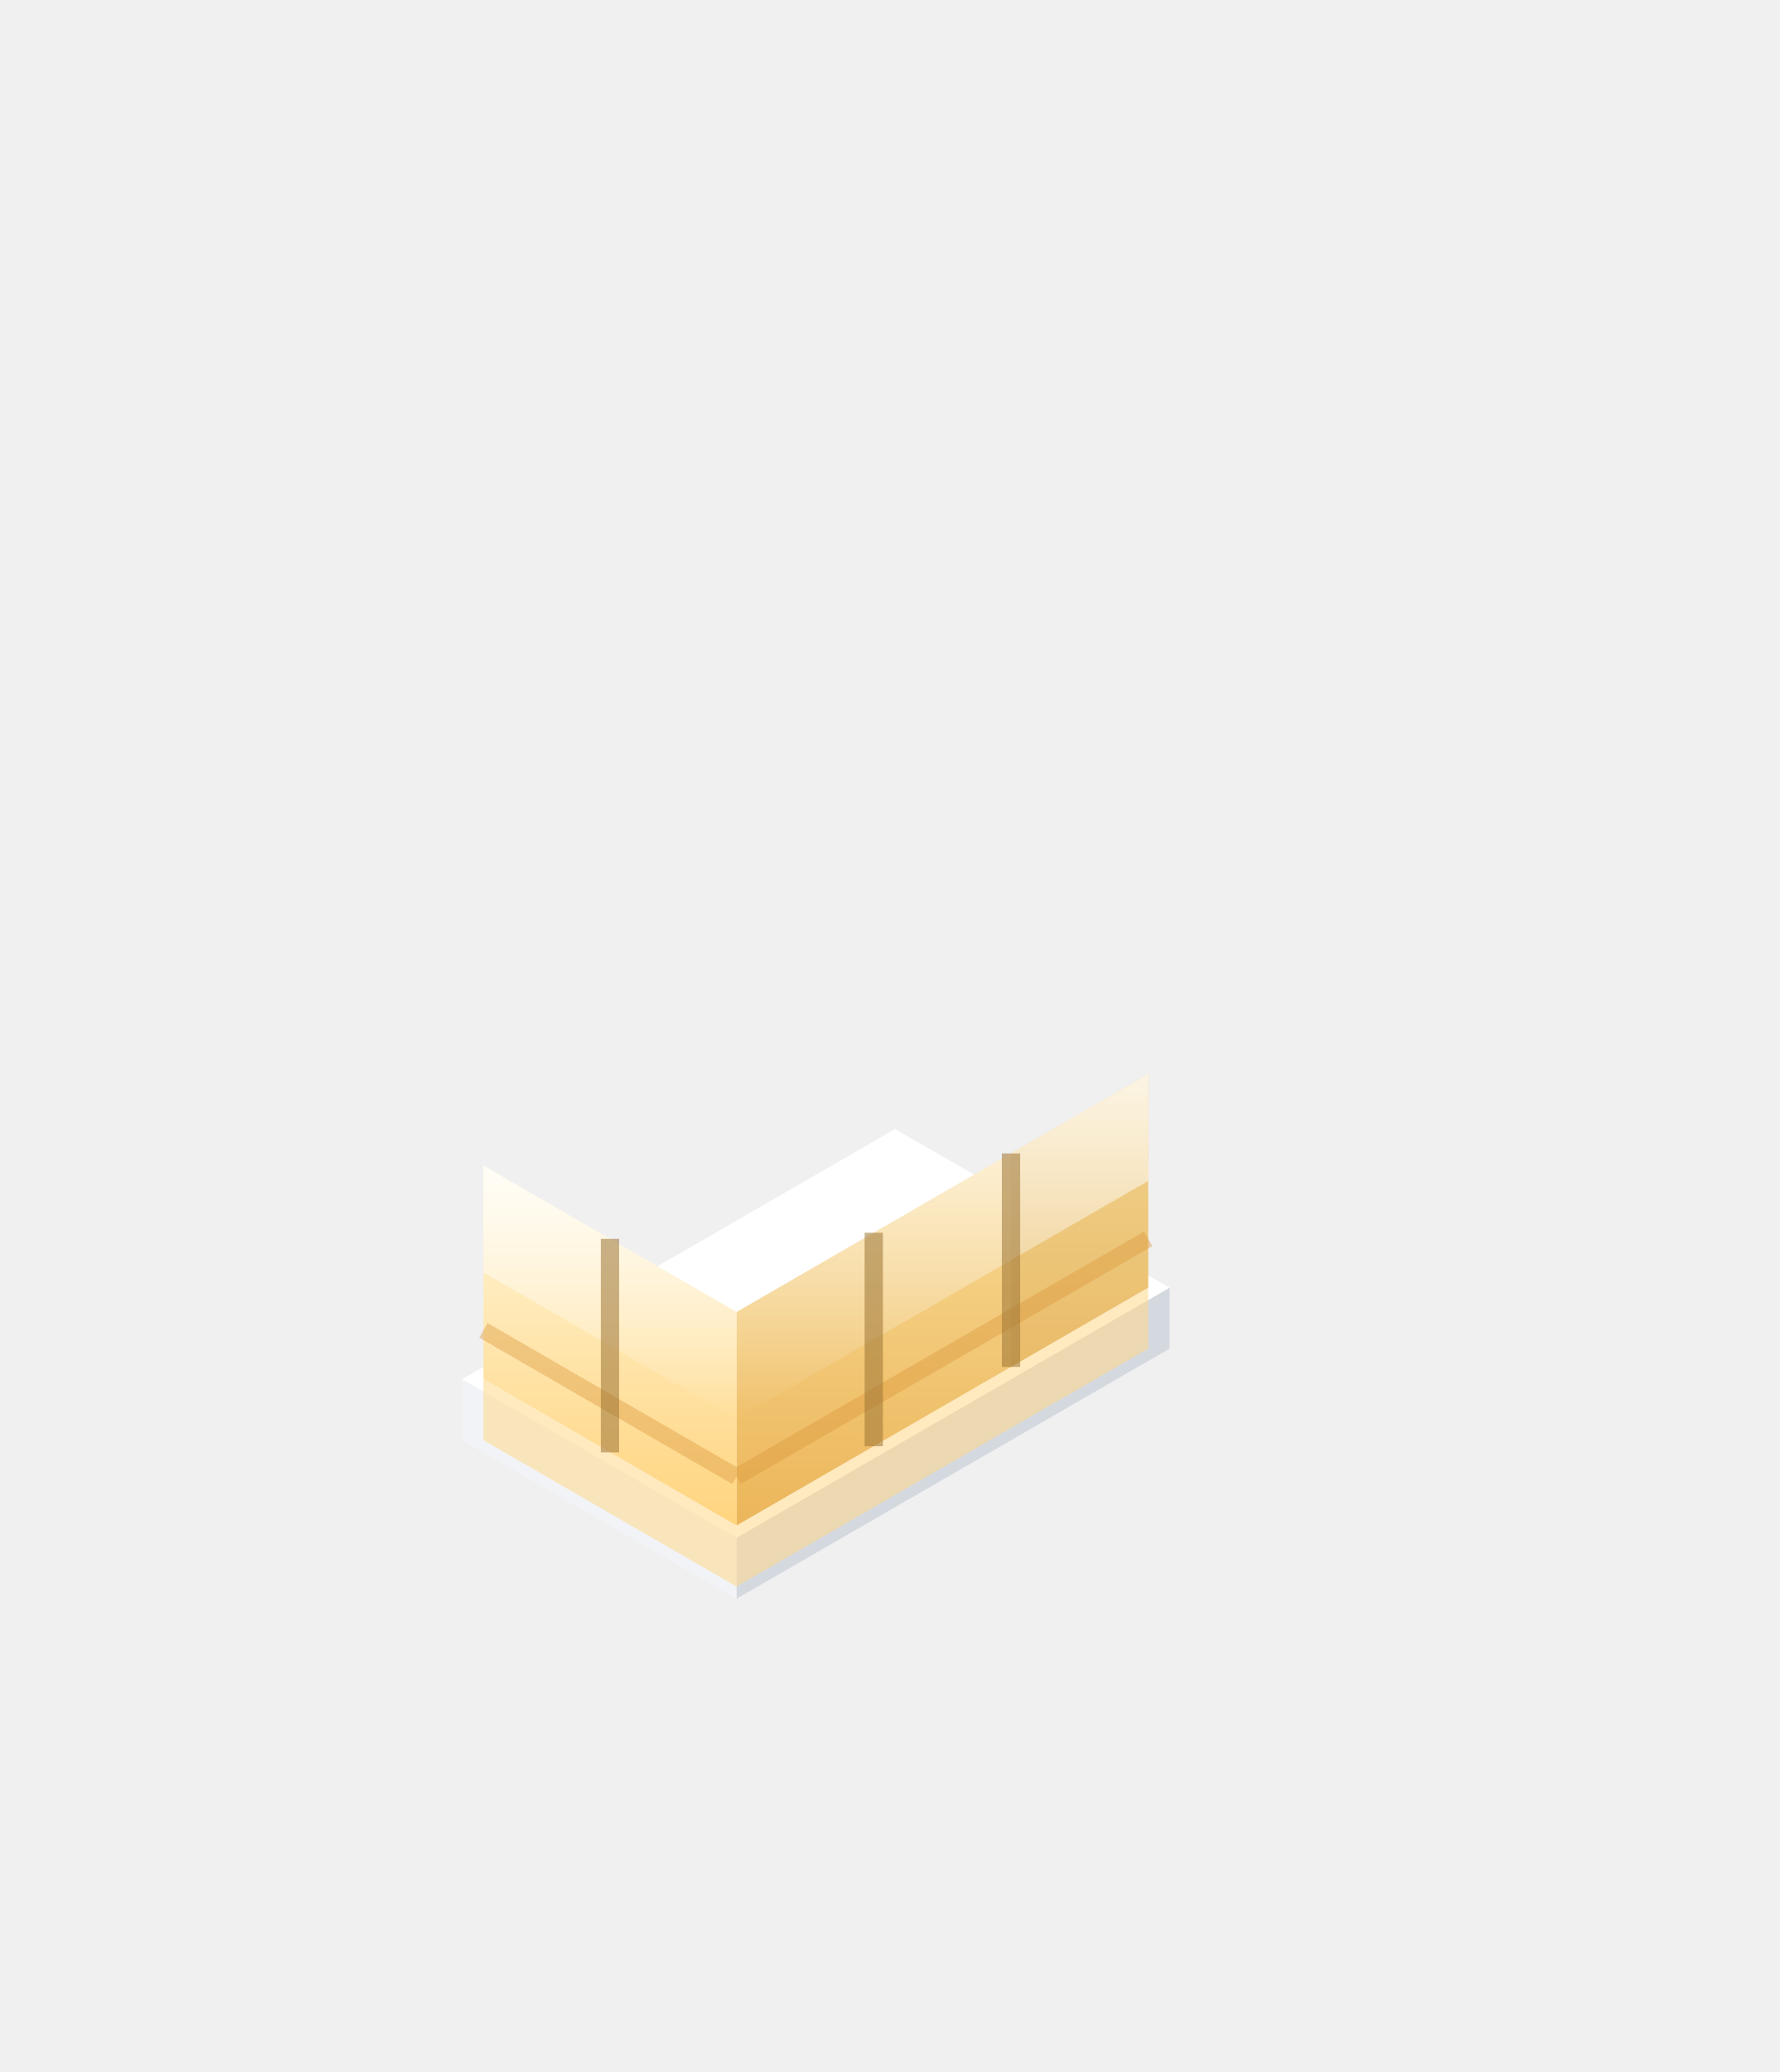
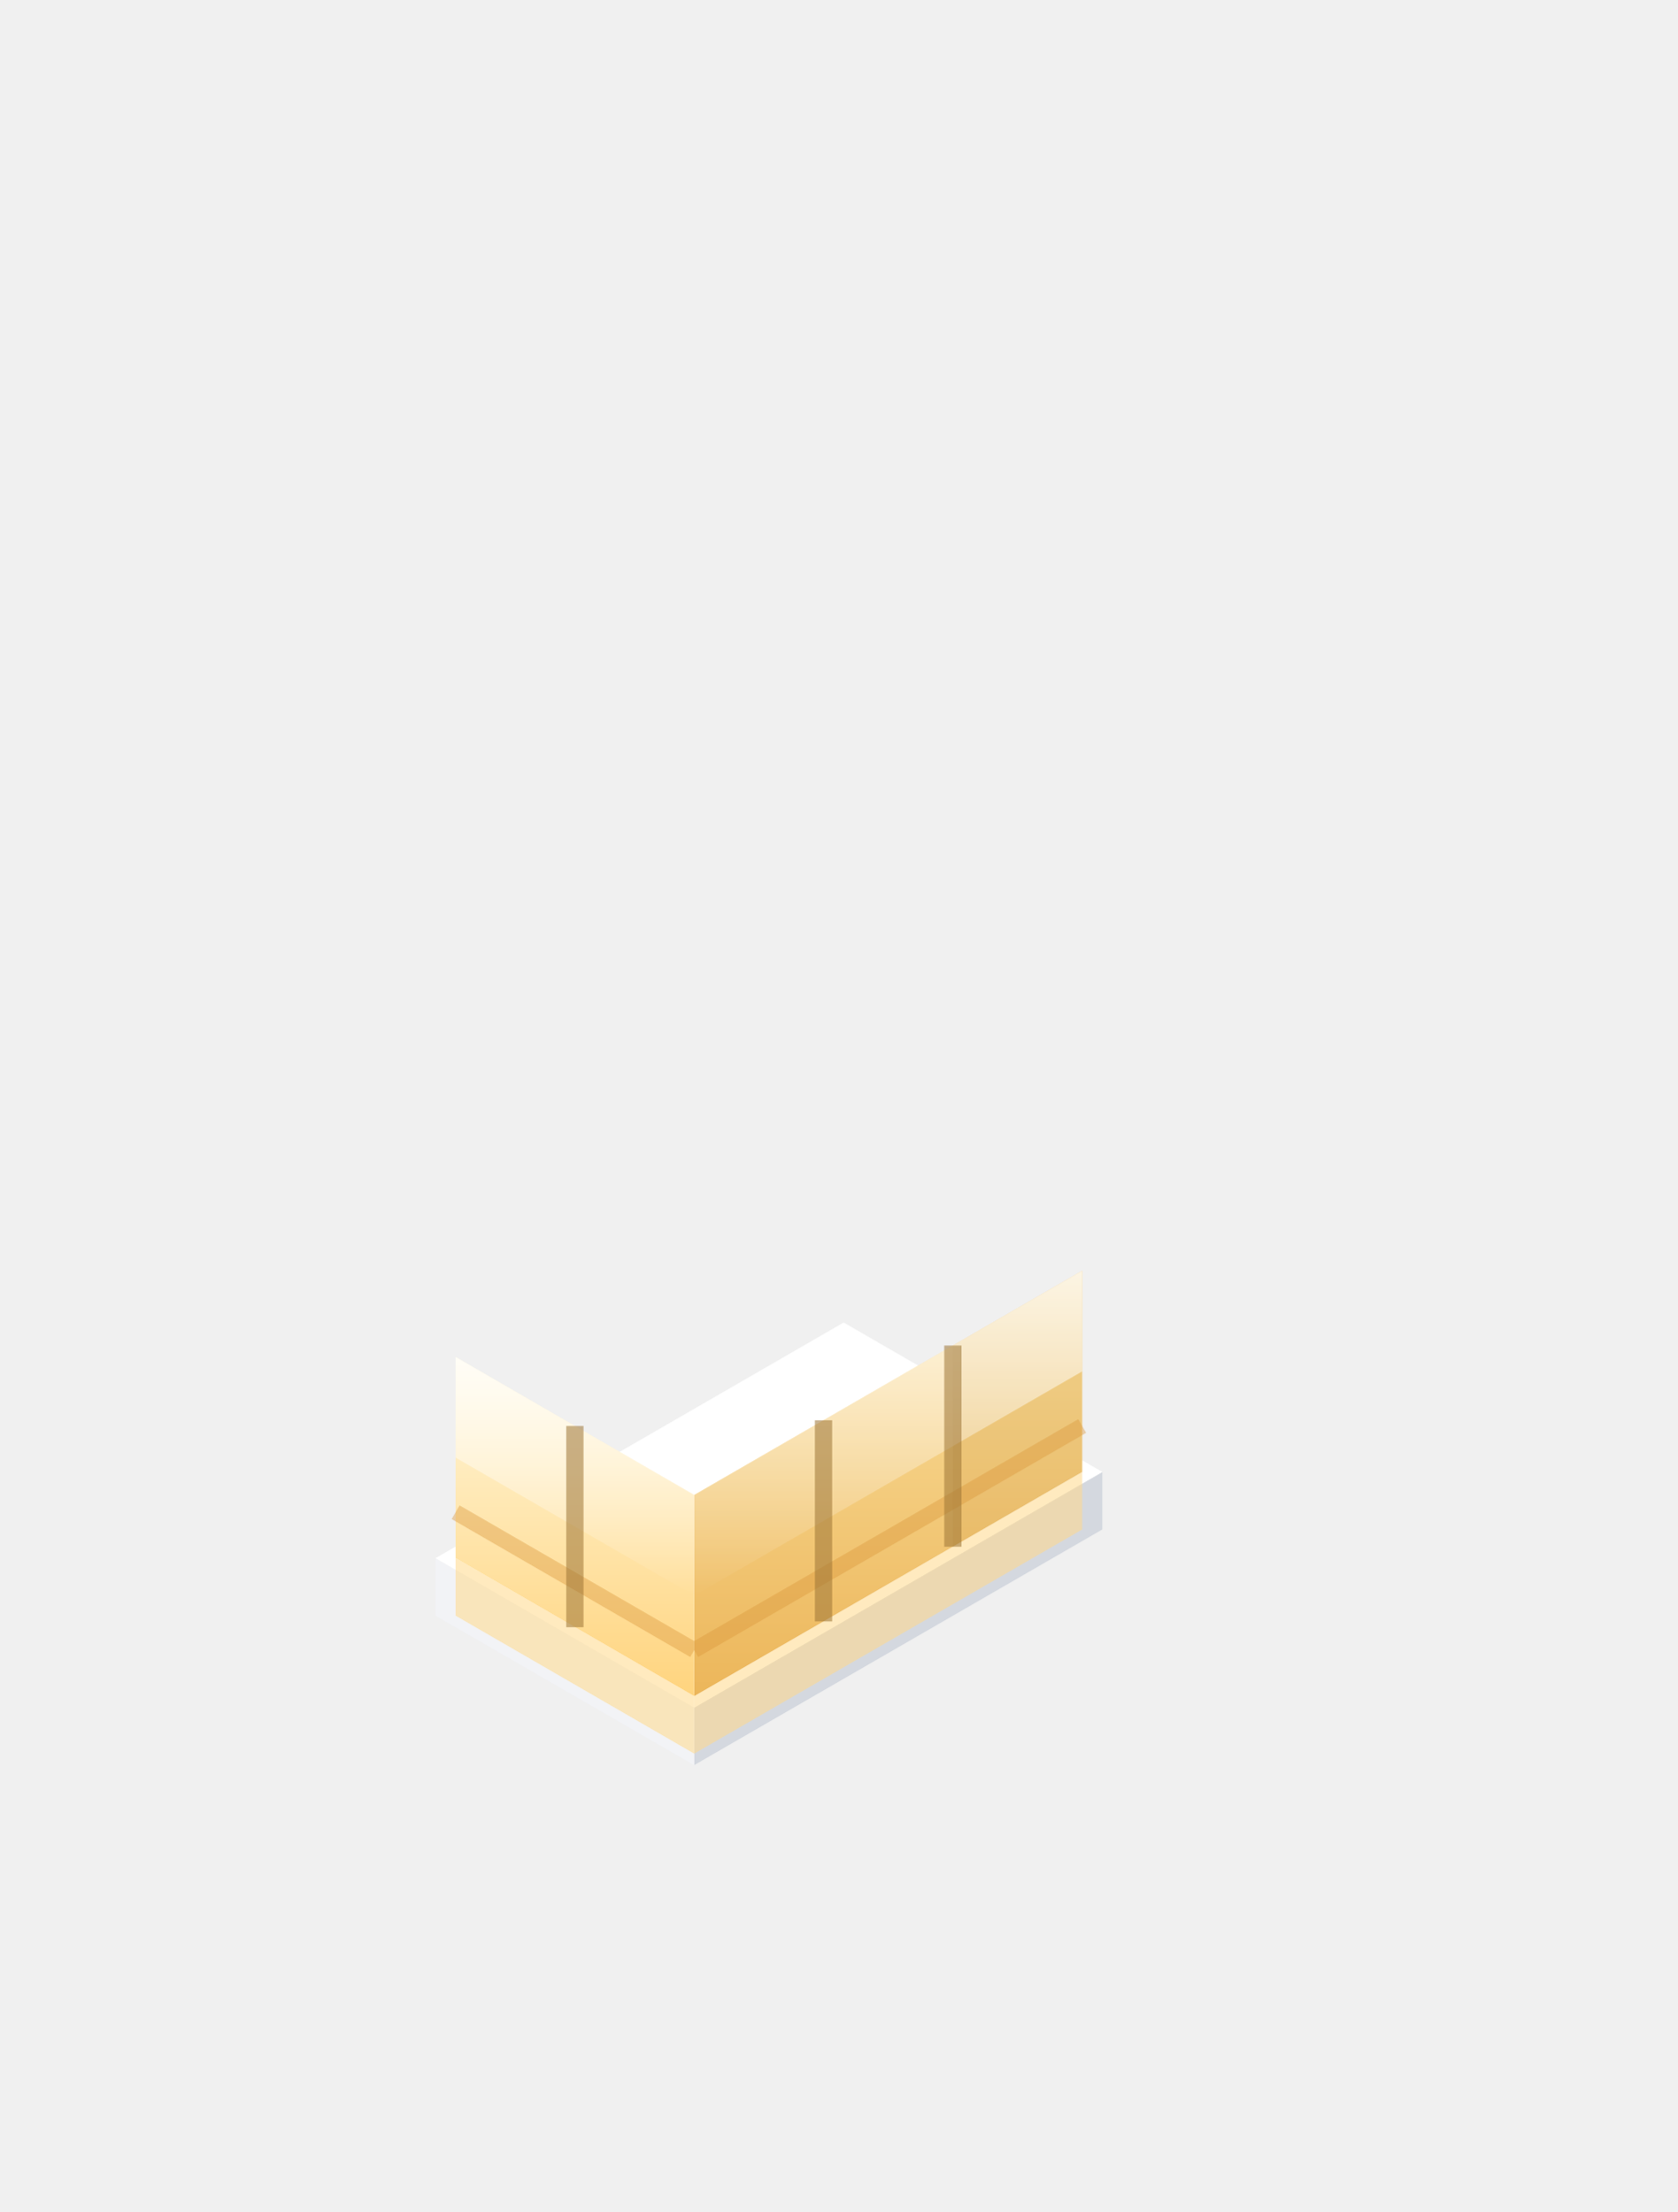
- <svg xmlns="http://www.w3.org/2000/svg" viewBox="70 -55.5 116.7 135.8" width="233.3" height="271.6">
+ <svg xmlns="http://www.w3.org/2000/svg" viewBox="70 -73.5 116.7 153.8" width="233.3" height="307.6">
  <defs>
    <linearGradient id="iso-lit-glow" x1="0" y1="0" x2="0" y2="1">
      <stop offset="0" stop-color="#FFFFFF" stop-opacity="0.75" />
      <stop offset="1" stop-color="#FFFFFF" stop-opacity="0" />
    </linearGradient>
    <linearGradient id="iso-lit-l" x1="0" y1="0" x2="0" y2="1">
      <stop offset="0" stop-color="#FFF7DC" />
      <stop offset="1" stop-color="#FFD47E" />
    </linearGradient>
    <linearGradient id="iso-lit-r" x1="0" y1="0" x2="0" y2="1">
      <stop offset="0" stop-color="#FBE2A2" />
      <stop offset="1" stop-color="#ECB65A" />
    </linearGradient>
  </defs>
  <polygon points="146.7,32.9 118.3,49.3 118.3,45.3 146.7,28.9" fill="#D4D8DF" />
  <polygon points="118.3,49.3 100.3,38.9 100.3,34.9 118.3,45.3" fill="#F2F3F6" />
  <polygon points="128.7,18.5 146.7,28.9 118.3,45.3 100.3,34.9" fill="#FFFFFF" />
  <polygon points="145.3,32.9 118.3,48.5 118.3,44.5 145.3,28.9" fill="#FFD98A" opacity="0.55" />
  <polygon points="145.3,28.9 118.3,44.5 118.3,30.5 145.3,14.9" fill="url(#iso-lit-r)" />
  <polygon points="145.3,28.9 136.3,34.1 136.3,20.1 145.3,14.9" fill="#B87A24" opacity="0.14" />
  <polygon points="145.3,21.9 118.3,37.5 118.3,30.5 145.3,14.9" fill="url(#iso-lit-glow)" />
  <polygon points="118.3,48.5 101.7,38.9 101.7,34.9 118.3,44.5" fill="#FFD98A" opacity="0.55" />
  <polygon points="118.3,44.5 101.7,34.9 101.7,20.9 118.3,30.5" fill="url(#iso-lit-l)" />
  <polygon points="118.3,37.5 101.7,27.9 101.7,20.9 118.3,30.5" fill="url(#iso-lit-glow)" />
  <path d="M145.3 25.7L118.3 41.3M118.3 41.3L101.7 31.7" stroke="#D9963A" stroke-width="1.1" opacity="0.4" />
  <path d="M136.3 34.1V20.1M127.3 39.3V25.3M110 39.7V25.7" stroke="#9C7434" stroke-width="1.2" opacity="0.55" />
</svg>
